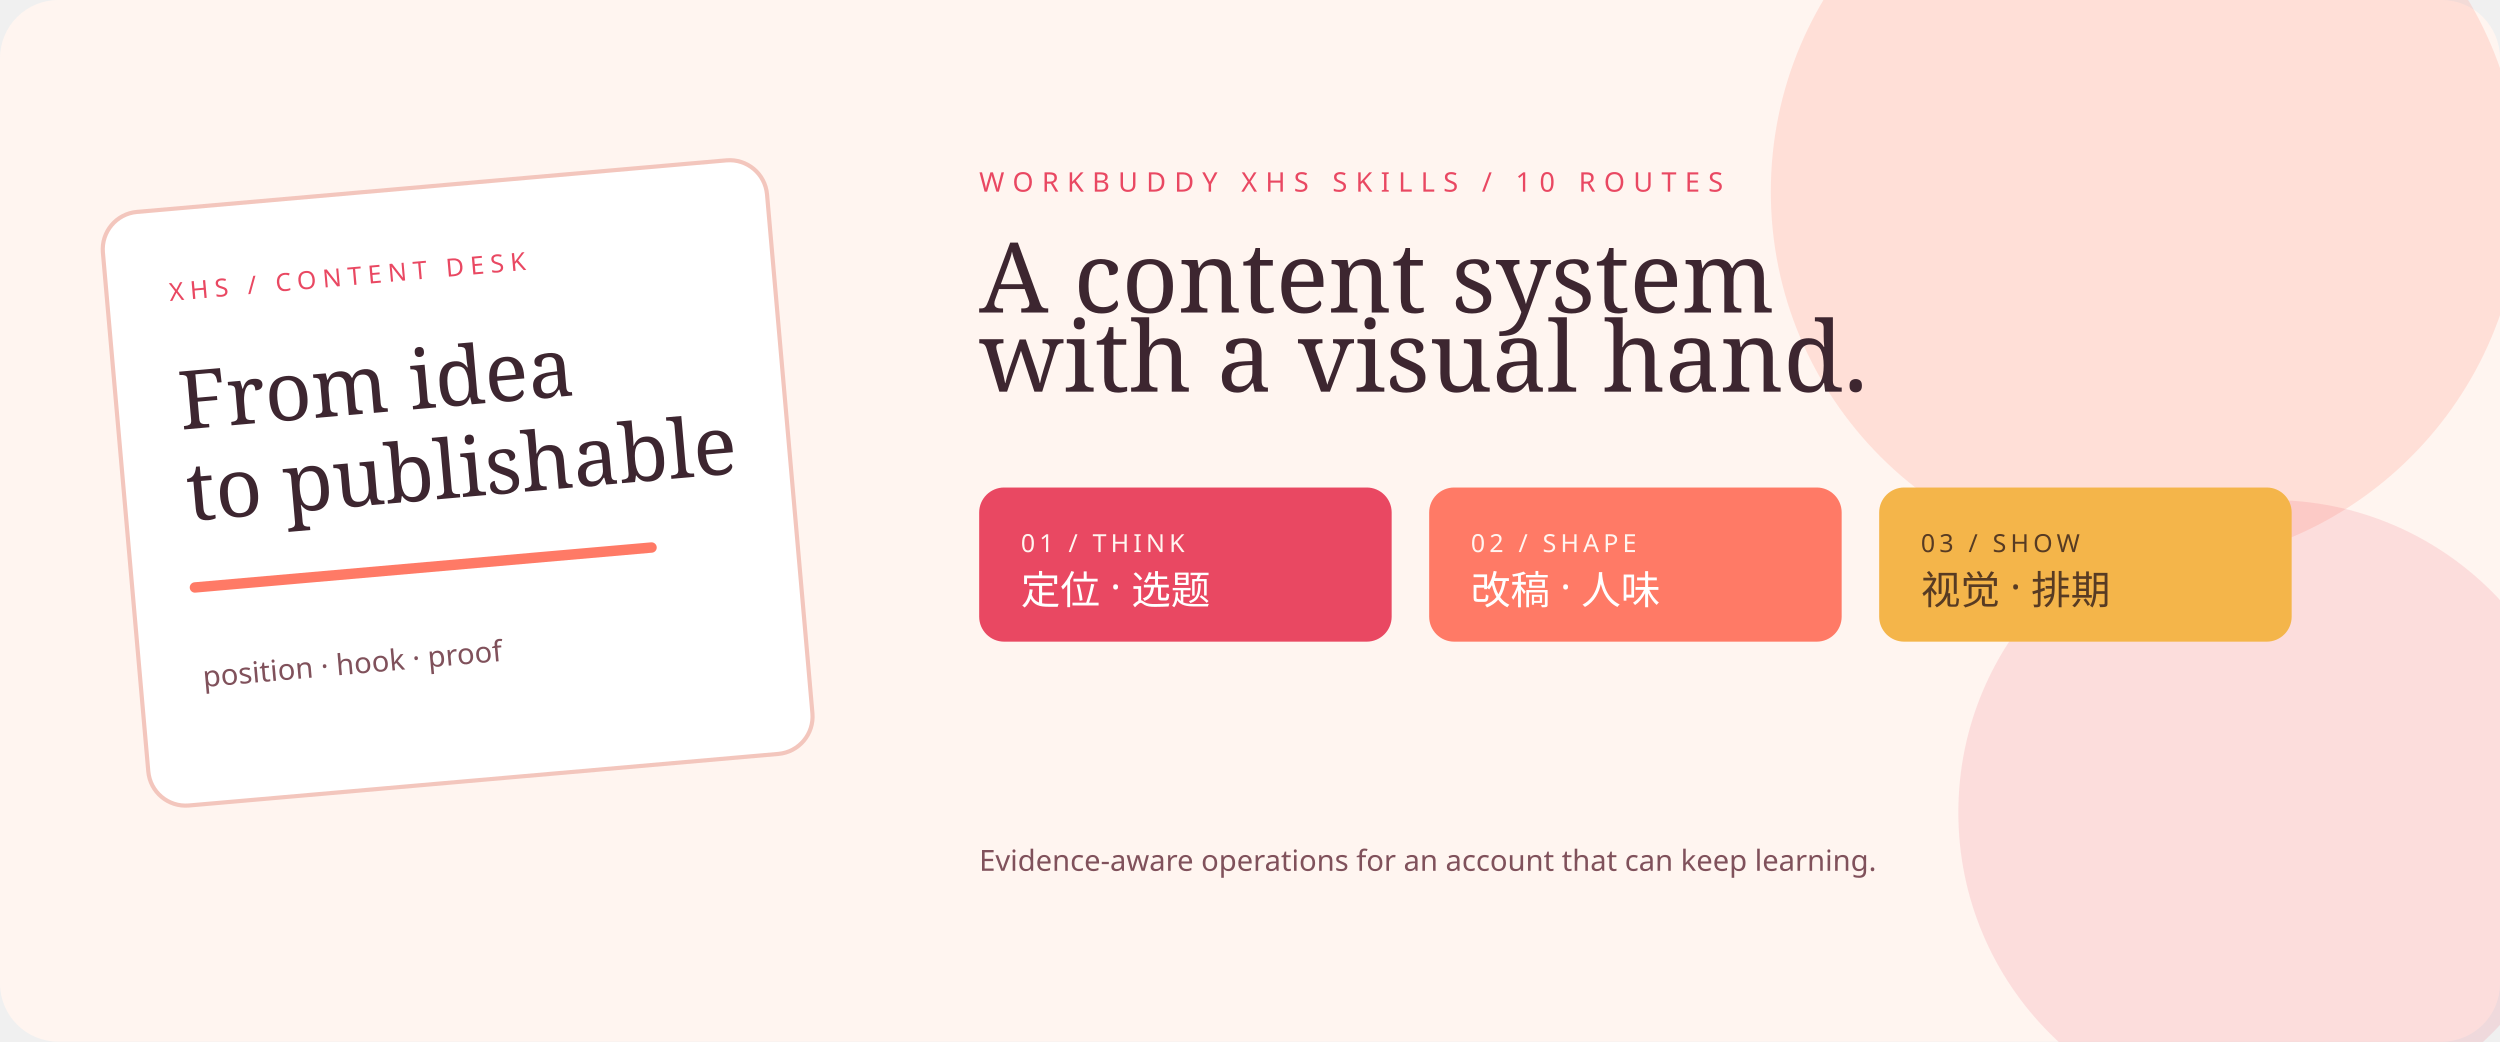
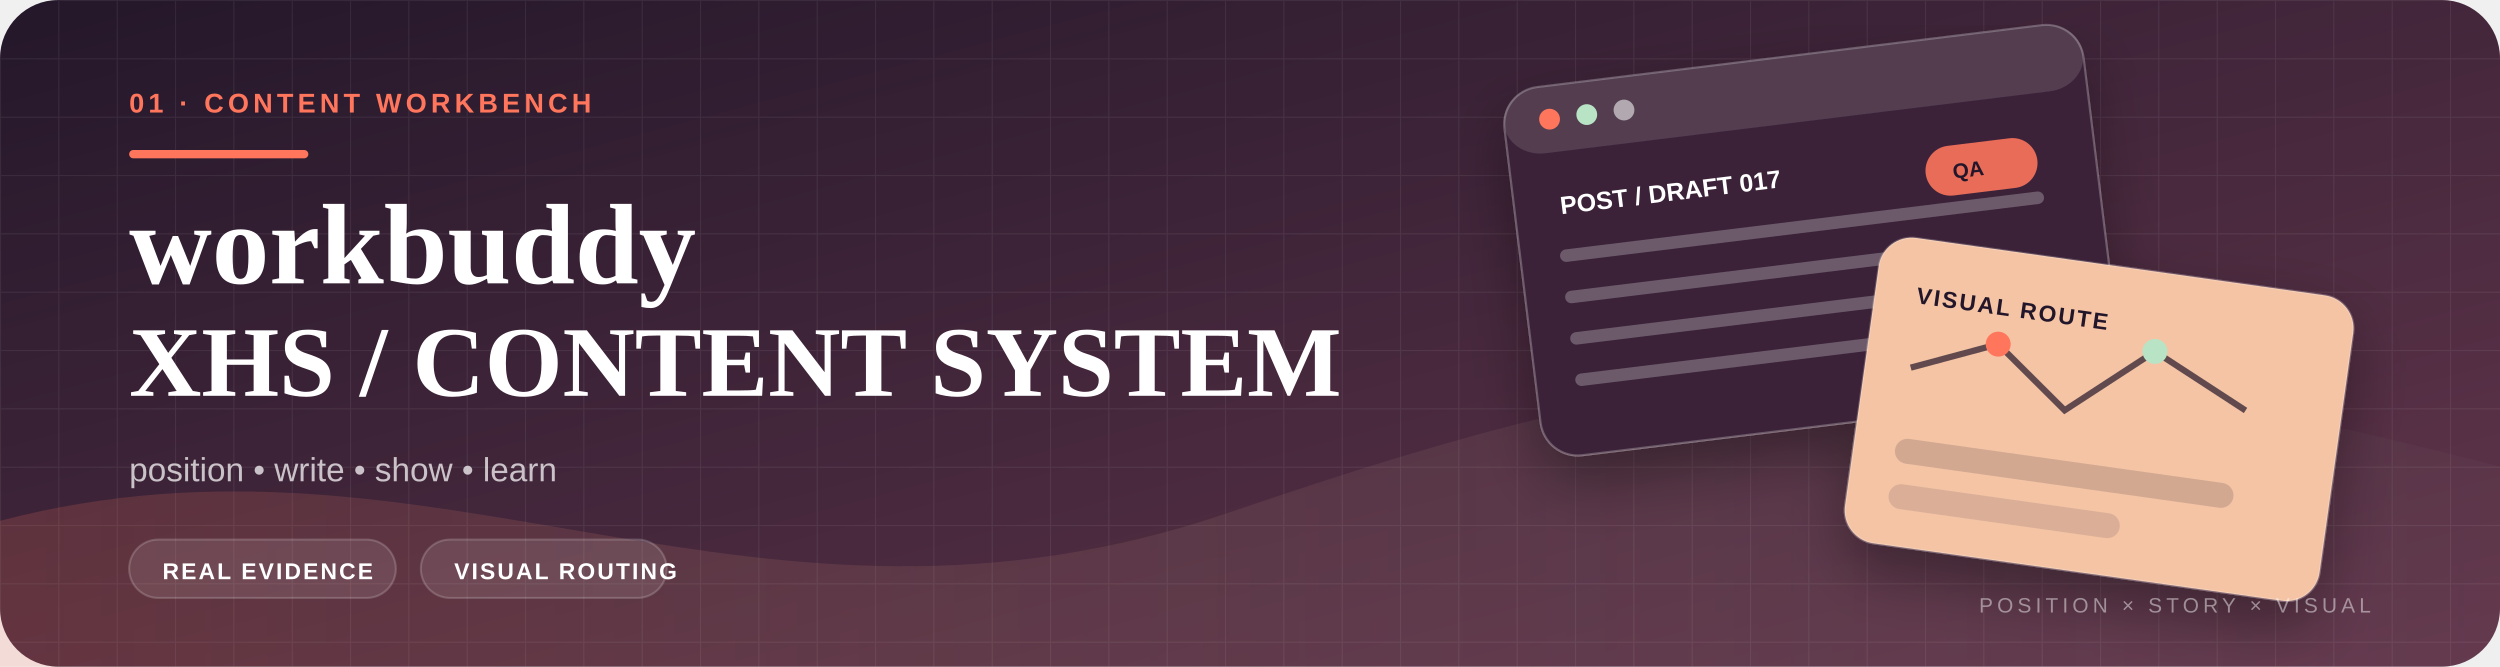
- <svg xmlns="http://www.w3.org/2000/svg" viewBox="0 0 1200 500" role="img" aria-labelledby="title desc">
-   <rect width="1200" height="500" rx="28" fill="#fff5f0" />
-   <circle cx="1030" cy="92" r="180" fill="#ff7a66" opacity=".18" />
-   <circle cx="1090" cy="390" r="150" fill="#e94862" opacity=".14" />
-   <g transform="rotate(-5 230 258)">
-     <rect x="62" y="88" width="320" height="286" rx="18" fill="#ffffff" stroke="#f3c6bd" stroke-width="2" />
-     <text x="92" y="132" font-family="ui-sans-serif,system-ui,sans-serif" font-size="12" letter-spacing="3" fill="#e94862">XHS / CONTENT DESK</text>
-     <text x="92" y="194" font-family="Georgia,serif" font-size="39" fill="#3d2630">From idea</text>
-     <text x="92" y="238" font-family="Georgia,serif" font-size="39" fill="#3d2630">to publishable</text>
-     <path d="M92 270h220" stroke="#ff7a66" stroke-width="5" stroke-linecap="round" />
-     <text x="92" y="318" font-family="ui-sans-serif,system-ui,sans-serif" font-size="14" fill="#80515b">position · hook · proof</text>
-   </g>
-   <g transform="translate(470 92)" font-family="ui-sans-serif,system-ui,sans-serif">
-     <text x="0" y="0" font-size="13" letter-spacing="4" fill="#e94862">WORKBUDDY XHS SKILLS / 10 ROUTES</text>
-     <text x="0" y="58" font-family="Georgia,serif" font-size="47" fill="#3d2630">A content system</text>
-     <text x="0" y="96" font-family="Georgia,serif" font-size="47" fill="#3d2630">with a visual hand.</text>
-     <g transform="translate(0 142)">
-       <rect width="198" height="74" rx="12" fill="#e94862" />
-       <text x="20" y="31" font-size="12" letter-spacing="2" fill="#fff5f0">01 / THINK</text>
-       <text x="20" y="56" font-size="19" fill="#fff">定位 · 选题</text>
-     </g>
-     <g transform="translate(216 142)">
-       <rect width="198" height="74" rx="12" fill="#ff7a66" />
-       <text x="20" y="31" font-size="12" letter-spacing="2" fill="#fff5f0">02 / SHAPE</text>
-       <text x="20" y="56" font-size="19" fill="#fff">改稿 · 人味</text>
-     </g>
-     <g transform="translate(432 142)">
-       <rect width="198" height="74" rx="12" fill="#f4b54a" />
-       <text x="20" y="31" font-size="12" letter-spacing="2" fill="#573b23">03 / SHOW</text>
-       <text x="20" y="56" font-size="19" fill="#573b23">视觉 · 排期</text>
+ <svg xmlns="http://www.w3.org/2000/svg" width="1200" height="320" viewBox="0 0 1200 320" role="img" aria-labelledby="title desc">
+   <defs>
+     <linearGradient id="bg" x1="0" x2="1" y1="0" y2="1">
+       <stop stop-color="#24172a" />
+       <stop offset="1" stop-color="#63364c" />
+     </linearGradient>
+     <linearGradient id="glow" x1="0" x2="1">
+       <stop stop-color="#ff765d" stop-opacity=".32" />
+       <stop offset="1" stop-color="#b8e4c5" stop-opacity=".04" />
+     </linearGradient>
+     <pattern id="grid" width="28" height="28" patternUnits="userSpaceOnUse">
+       <path d="M28 0H0V28" fill="none" stroke="#fff" stroke-opacity=".07" />
+     </pattern>
+     <filter id="shadow" x="-30%" y="-30%" width="160%" height="180%">
+       <feDropShadow dx="0" dy="12" stdDeviation="14" flood-color="#000" flood-opacity=".34" />
+     </filter>
+   </defs>
+   <rect width="1200" height="320" rx="28" fill="url(#bg)" />
+   <rect width="1200" height="320" rx="28" fill="url(#grid)" />
+   <path d="M0 250C210 195 362 324 590 246S930 154 1200 224V320H0Z" fill="url(#glow)" opacity=".55" />
+   <g transform="translate(62 54)">
+     <text x="0" y="0" fill="#ff765d" font-family="Arial, sans-serif" font-size="13" font-weight="700" letter-spacing="2">01 · CONTENT WORKBENCH</text>
+     <rect x="0" y="18" width="86" height="4" rx="2" fill="#ff765d" />
+     <text x="0" y="82" fill="#fff" font-family="Georgia, 'Times New Roman', serif" font-size="55" font-weight="700">workbuddy</text>
+     <text x="0" y="136" fill="#fff" font-family="Georgia, 'Times New Roman', serif" font-size="48" font-weight="700">XHS / CONTENT SYSTEM</text>
+     <text x="0" y="177" fill="#fff" fill-opacity=".72" font-family="Arial, sans-serif" font-size="16">position • write • show • learn</text>
+     <g transform="translate(0 205)">
+       <rect width="128" height="28" rx="14" fill="#fff" fill-opacity=".1" stroke="#fff" stroke-opacity=".18" />
+       <text x="16" y="19" fill="#fff" font-family="Arial, sans-serif" font-size="11" font-weight="700" letter-spacing="1">REAL EVIDENCE</text>
+       <rect x="140" width="118" height="28" rx="14" fill="#fff" fill-opacity=".1" stroke="#fff" stroke-opacity=".18" />
+       <text x="156" y="19" fill="#fff" font-family="Arial, sans-serif" font-size="11" font-weight="700" letter-spacing="1">VISUAL ROUTING</text>
    </g>
  </g>
-   <text x="470" y="418" font-family="ui-sans-serif,system-ui,sans-serif" font-size="14" fill="#80515b">Evidence-aware operations for an account that can keep learning.</text>
+   <g filter="url(#shadow)">
+     <g transform="translate(720 44) rotate(-7)">
+       <rect width="280" height="178" rx="18" fill="#3b2339" stroke="#fff" stroke-opacity=".24" />
+       <rect width="280" height="32" rx="18" fill="#fff" fill-opacity=".12" />
+       <circle cx="22" cy="16" r="5" fill="#ff765d" />
+       <circle cx="40" cy="16" r="5" fill="#b8e4c5" />
+       <circle cx="58" cy="16" r="5" fill="#fff" fill-opacity=".55" />
+       <text x="22" y="62" fill="#fff" font-family="Arial, sans-serif" font-size="12" font-weight="700">POST / DRAFT 017</text>
+       <path d="M22 82H250M22 102H204M22 122H231M22 142H166" stroke="#fff" stroke-opacity=".25" stroke-width="6" stroke-linecap="round" />
+       <rect x="198" y="52" width="54" height="24" rx="12" fill="#ff765d" fill-opacity=".88" />
+       <text x="211" y="68" fill="#24172a" font-family="Arial, sans-serif" font-size="10" font-weight="700">QA</text>
+     </g>
+     <g transform="translate(904 112) rotate(8)">
+       <rect width="230" height="148" rx="16" fill="#f4c4a5" stroke="#fff" stroke-opacity=".2" />
+       <text x="20" y="31" fill="#24172a" font-family="Arial, sans-serif" font-size="11" font-weight="700" letter-spacing="1">VISUAL ROUTE</text>
+       <path d="M22 62L62 45L98 72L137 38L184 60" fill="none" stroke="#24172a" stroke-opacity=".7" stroke-width="3" />
+       <circle cx="62" cy="45" r="6" fill="#ff765d" />
+       <circle cx="137" cy="38" r="6" fill="#b8e4c5" />
+       <rect x="20" y="96" width="164" height="12" rx="6" fill="#24172a" fill-opacity=".16" />
+       <rect x="20" y="118" width="112" height="12" rx="6" fill="#24172a" fill-opacity=".12" />
+     </g>
+   </g>
+   <text x="1138" y="294" fill="#fff" fill-opacity=".46" text-anchor="end" font-family="Arial, sans-serif" font-size="10" letter-spacing="2">POSITION × STORY × VISUAL</text>
</svg>
